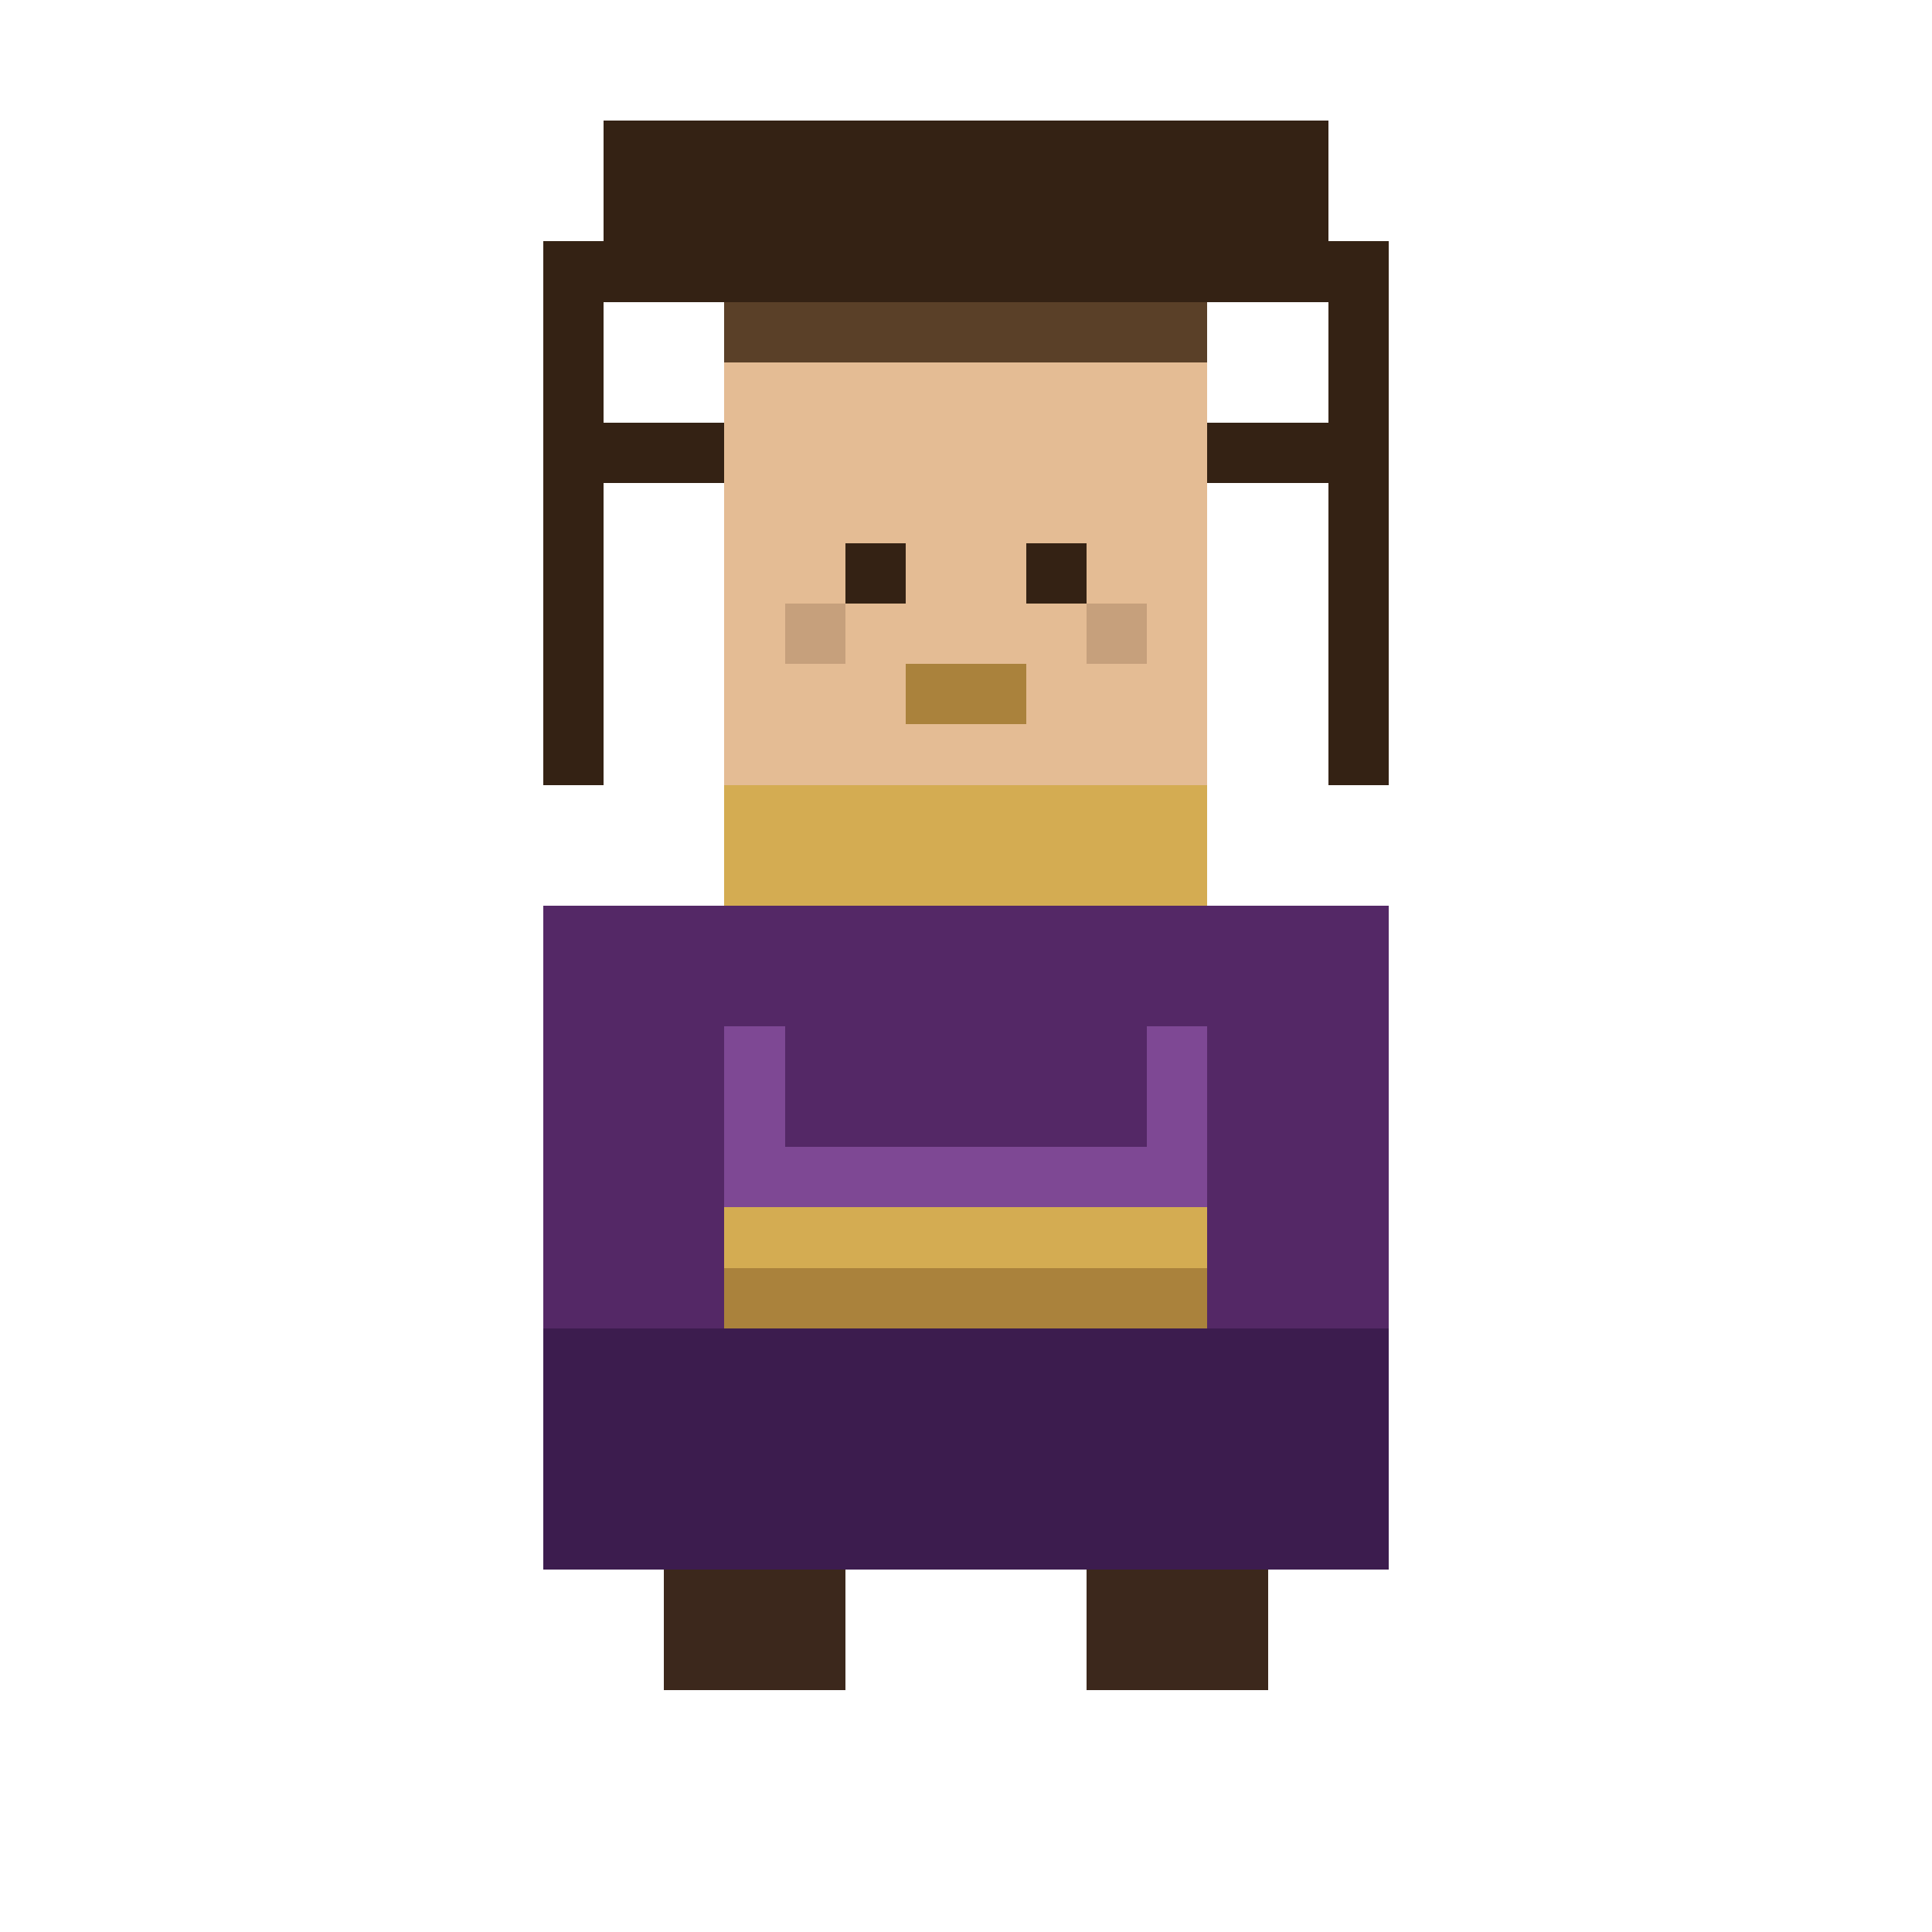
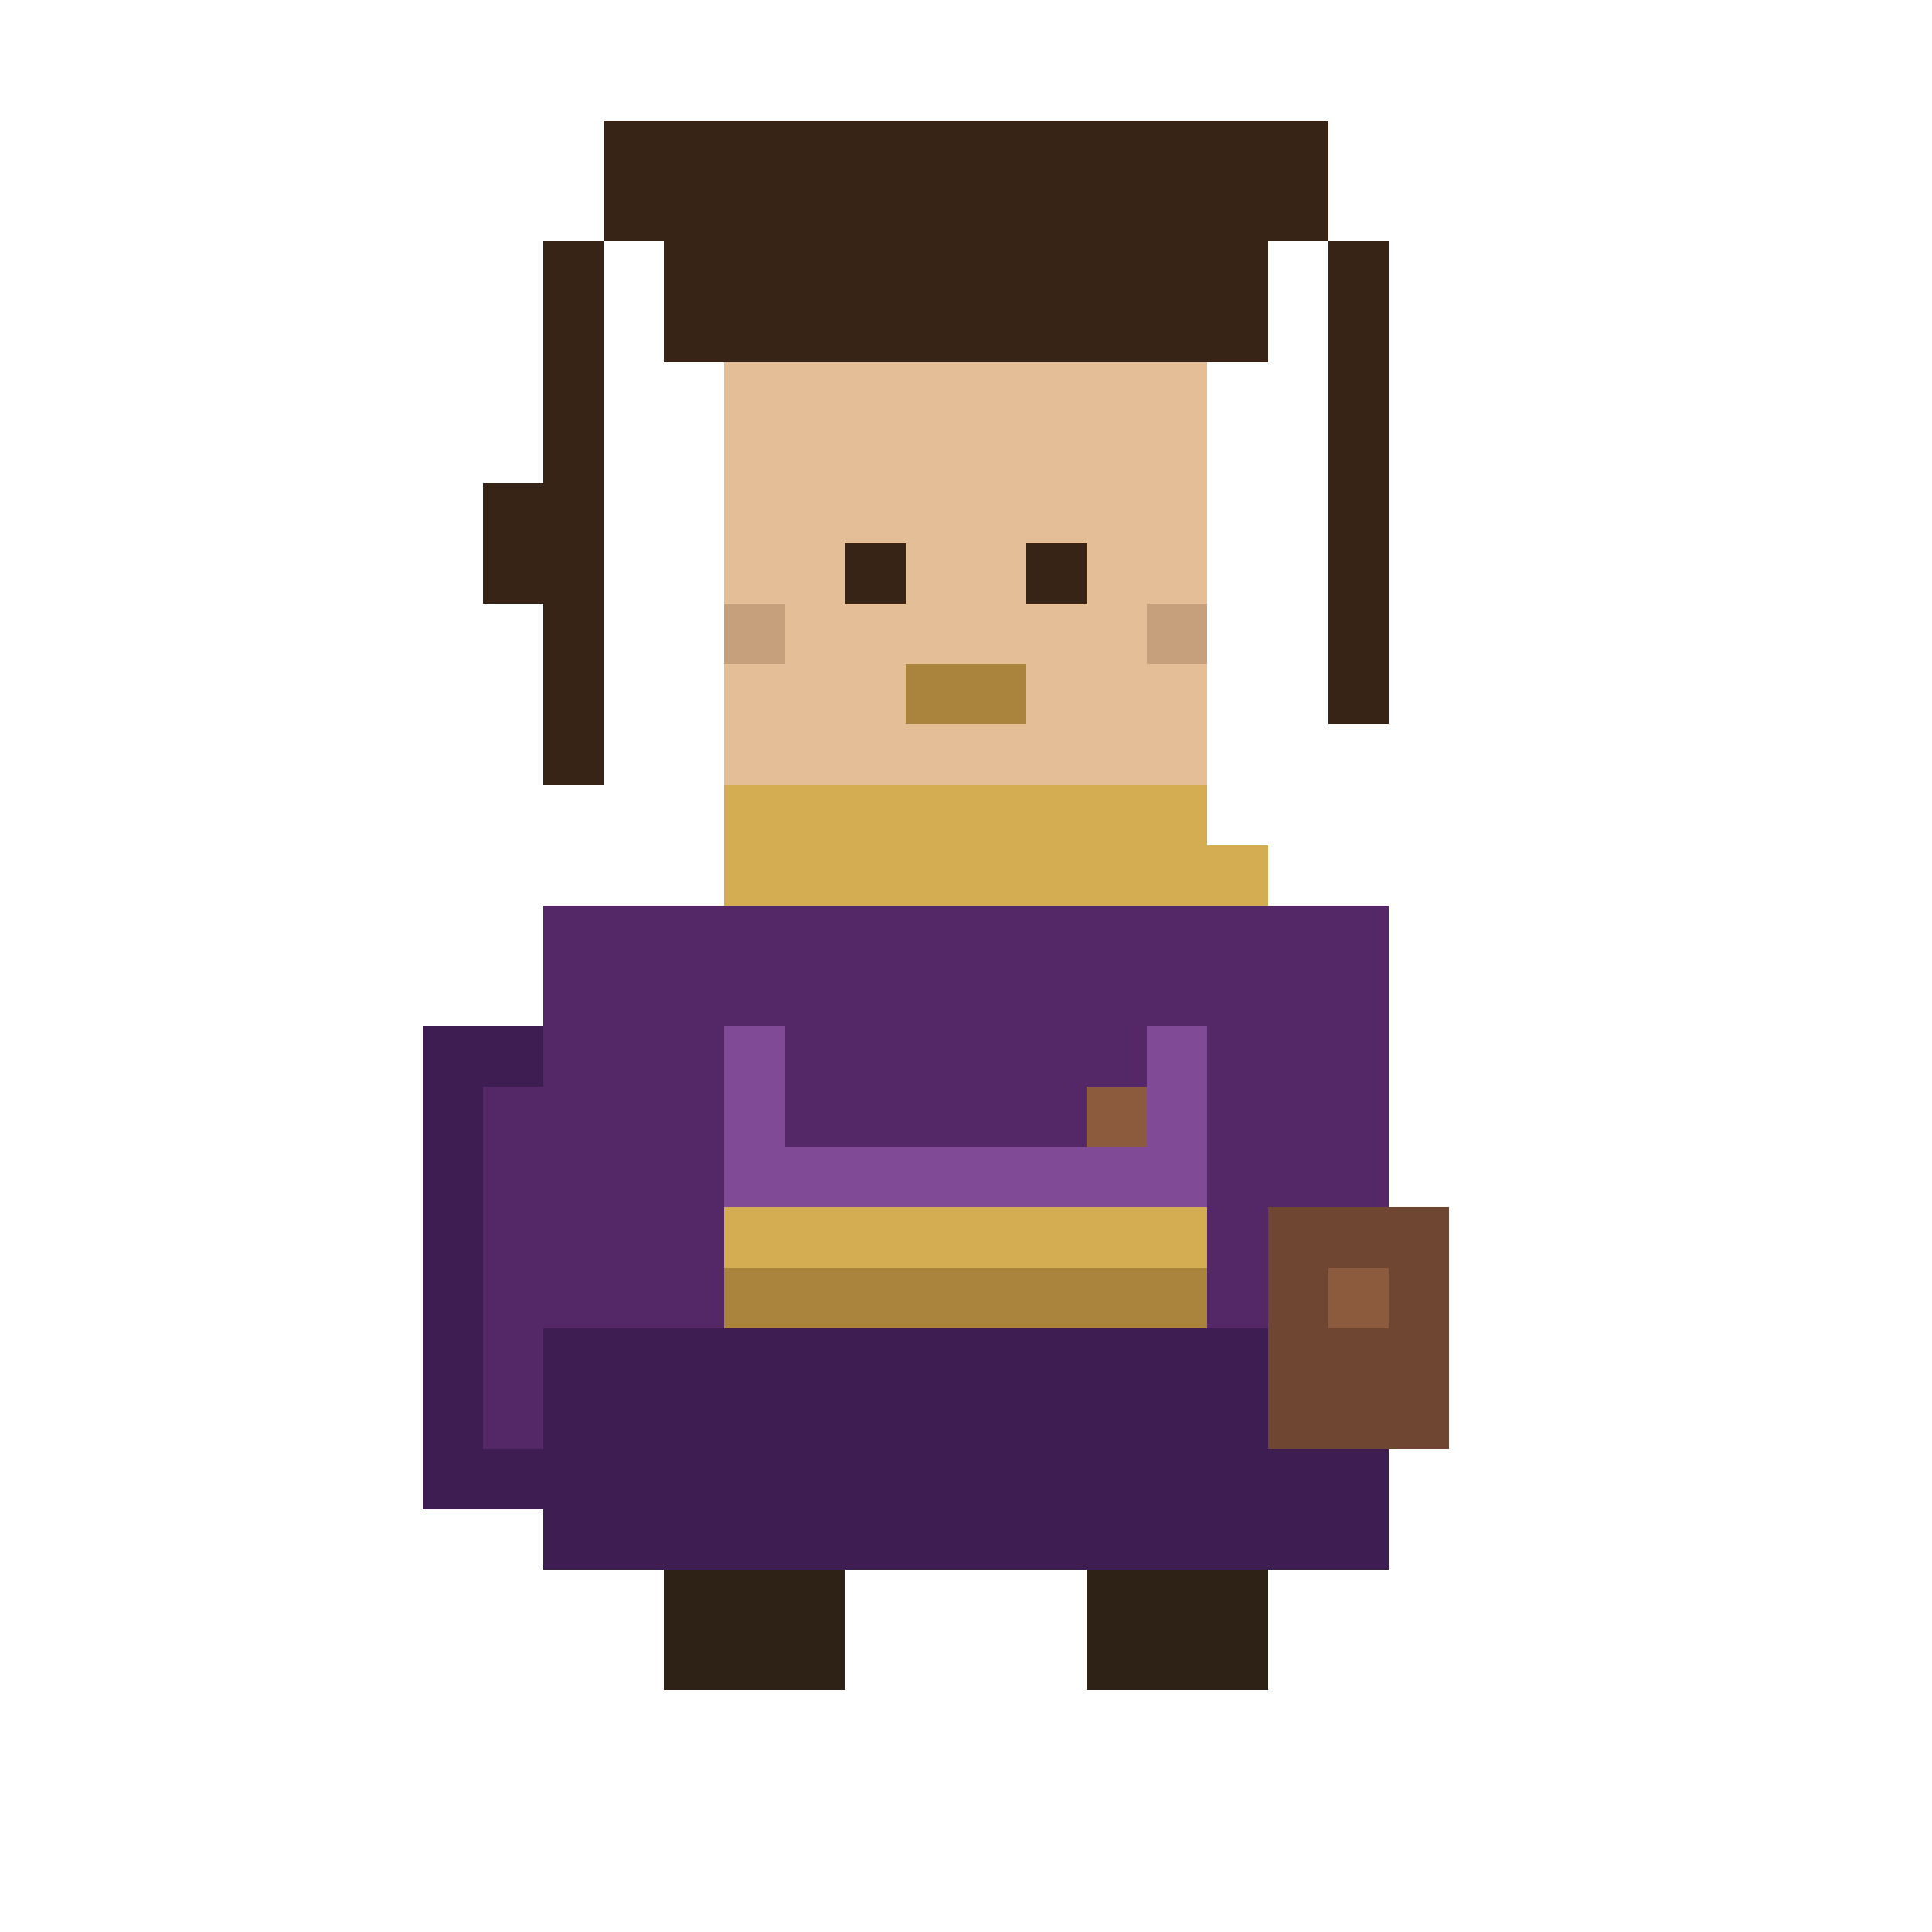
<svg xmlns="http://www.w3.org/2000/svg" width="32" height="32" viewBox="0 0 32 32" shape-rendering="crispEdges">
  <rect width="32" height="32" fill="none" />
-   <rect x="10" y="2" width="1" height="1" fill="#342214" />
-   <rect x="11" y="2" width="1" height="1" fill="#342214" />
-   <rect x="12" y="2" width="1" height="1" fill="#342214" />
-   <rect x="13" y="2" width="1" height="1" fill="#342214" />
-   <rect x="14" y="2" width="1" height="1" fill="#342214" />
-   <rect x="15" y="2" width="1" height="1" fill="#342214" />
-   <rect x="16" y="2" width="1" height="1" fill="#342214" />
-   <rect x="17" y="2" width="1" height="1" fill="#342214" />
-   <rect x="18" y="2" width="1" height="1" fill="#342214" />
-   <rect x="19" y="2" width="1" height="1" fill="#342214" />
-   <rect x="20" y="2" width="1" height="1" fill="#342214" />
-   <rect x="21" y="2" width="1" height="1" fill="#342214" />
-   <rect x="10" y="3" width="1" height="1" fill="#342214" />
-   <rect x="11" y="3" width="1" height="1" fill="#342214" />
-   <rect x="12" y="3" width="1" height="1" fill="#342214" />
-   <rect x="13" y="3" width="1" height="1" fill="#342214" />
-   <rect x="14" y="3" width="1" height="1" fill="#342214" />
-   <rect x="15" y="3" width="1" height="1" fill="#342214" />
-   <rect x="16" y="3" width="1" height="1" fill="#342214" />
-   <rect x="17" y="3" width="1" height="1" fill="#342214" />
-   <rect x="18" y="3" width="1" height="1" fill="#342214" />
-   <rect x="19" y="3" width="1" height="1" fill="#342214" />
-   <rect x="20" y="3" width="1" height="1" fill="#342214" />
-   <rect x="21" y="3" width="1" height="1" fill="#342214" />
-   <rect x="9" y="4" width="1" height="1" fill="#342214" />
-   <rect x="10" y="4" width="1" height="1" fill="#342214" />
-   <rect x="11" y="4" width="1" height="1" fill="#342214" />
-   <rect x="12" y="4" width="1" height="1" fill="#342214" />
-   <rect x="13" y="4" width="1" height="1" fill="#342214" />
-   <rect x="14" y="4" width="1" height="1" fill="#342214" />
-   <rect x="15" y="4" width="1" height="1" fill="#342214" />
-   <rect x="16" y="4" width="1" height="1" fill="#342214" />
-   <rect x="17" y="4" width="1" height="1" fill="#342214" />
-   <rect x="18" y="4" width="1" height="1" fill="#342214" />
-   <rect x="19" y="4" width="1" height="1" fill="#342214" />
-   <rect x="20" y="4" width="1" height="1" fill="#342214" />
-   <rect x="21" y="4" width="1" height="1" fill="#342214" />
-   <rect x="22" y="4" width="1" height="1" fill="#342214" />
-   <rect x="9" y="5" width="1" height="1" fill="#342214" />
-   <rect x="12" y="5" width="1" height="1" fill="#5a4028" />
-   <rect x="13" y="5" width="1" height="1" fill="#5a4028" />
-   <rect x="14" y="5" width="1" height="1" fill="#5a4028" />
-   <rect x="15" y="5" width="1" height="1" fill="#5a4028" />
-   <rect x="16" y="5" width="1" height="1" fill="#5a4028" />
-   <rect x="17" y="5" width="1" height="1" fill="#5a4028" />
-   <rect x="18" y="5" width="1" height="1" fill="#5a4028" />
-   <rect x="19" y="5" width="1" height="1" fill="#5a4028" />
-   <rect x="22" y="5" width="1" height="1" fill="#342214" />
-   <rect x="9" y="6" width="1" height="1" fill="#342214" />
-   <rect x="12" y="6" width="1" height="1" fill="#e4bc94" />
-   <rect x="13" y="6" width="1" height="1" fill="#e4bc94" />
-   <rect x="14" y="6" width="1" height="1" fill="#e4bc94" />
-   <rect x="15" y="6" width="1" height="1" fill="#e4bc94" />
-   <rect x="16" y="6" width="1" height="1" fill="#e4bc94" />
-   <rect x="17" y="6" width="1" height="1" fill="#e4bc94" />
-   <rect x="18" y="6" width="1" height="1" fill="#e4bc94" />
-   <rect x="19" y="6" width="1" height="1" fill="#e4bc94" />
-   <rect x="22" y="6" width="1" height="1" fill="#342214" />
-   <rect x="9" y="7" width="1" height="1" fill="#342214" />
-   <rect x="10" y="7" width="1" height="1" fill="#342214" />
-   <rect x="11" y="7" width="1" height="1" fill="#342214" />
-   <rect x="12" y="7" width="1" height="1" fill="#e4bc94" />
-   <rect x="13" y="7" width="1" height="1" fill="#e4bc94" />
-   <rect x="14" y="7" width="1" height="1" fill="#e4bc94" />
-   <rect x="15" y="7" width="1" height="1" fill="#e4bc94" />
-   <rect x="16" y="7" width="1" height="1" fill="#e4bc94" />
-   <rect x="17" y="7" width="1" height="1" fill="#e4bc94" />
-   <rect x="18" y="7" width="1" height="1" fill="#e4bc94" />
-   <rect x="19" y="7" width="1" height="1" fill="#e4bc94" />
-   <rect x="20" y="7" width="1" height="1" fill="#342214" />
-   <rect x="21" y="7" width="1" height="1" fill="#342214" />
-   <rect x="22" y="7" width="1" height="1" fill="#342214" />
-   <rect x="9" y="8" width="1" height="1" fill="#342214" />
-   <rect x="12" y="8" width="1" height="1" fill="#e4bc94" />
-   <rect x="13" y="8" width="1" height="1" fill="#e4bc94" />
-   <rect x="14" y="8" width="1" height="1" fill="#e4bc94" />
-   <rect x="15" y="8" width="1" height="1" fill="#e4bc94" />
-   <rect x="16" y="8" width="1" height="1" fill="#e4bc94" />
-   <rect x="17" y="8" width="1" height="1" fill="#e4bc94" />
-   <rect x="18" y="8" width="1" height="1" fill="#e4bc94" />
-   <rect x="19" y="8" width="1" height="1" fill="#e4bc94" />
-   <rect x="22" y="8" width="1" height="1" fill="#342214" />
-   <rect x="9" y="9" width="1" height="1" fill="#342214" />
-   <rect x="12" y="9" width="1" height="1" fill="#e4bc94" />
-   <rect x="13" y="9" width="1" height="1" fill="#e4bc94" />
-   <rect x="14" y="9" width="1" height="1" fill="#342214" />
-   <rect x="15" y="9" width="1" height="1" fill="#e4bc94" />
-   <rect x="16" y="9" width="1" height="1" fill="#e4bc94" />
-   <rect x="17" y="9" width="1" height="1" fill="#342214" />
-   <rect x="18" y="9" width="1" height="1" fill="#e4bc94" />
-   <rect x="19" y="9" width="1" height="1" fill="#e4bc94" />
-   <rect x="22" y="9" width="1" height="1" fill="#342214" />
-   <rect x="9" y="10" width="1" height="1" fill="#342214" />
-   <rect x="12" y="10" width="1" height="1" fill="#e4bc94" />
-   <rect x="13" y="10" width="1" height="1" fill="#c6a07c" />
-   <rect x="14" y="10" width="1" height="1" fill="#e4bc94" />
-   <rect x="15" y="10" width="1" height="1" fill="#e4bc94" />
-   <rect x="16" y="10" width="1" height="1" fill="#e4bc94" />
-   <rect x="17" y="10" width="1" height="1" fill="#e4bc94" />
-   <rect x="18" y="10" width="1" height="1" fill="#c6a07c" />
-   <rect x="19" y="10" width="1" height="1" fill="#e4bc94" />
-   <rect x="22" y="10" width="1" height="1" fill="#342214" />
-   <rect x="9" y="11" width="1" height="1" fill="#342214" />
-   <rect x="12" y="11" width="1" height="1" fill="#e4bc94" />
-   <rect x="13" y="11" width="1" height="1" fill="#e4bc94" />
-   <rect x="14" y="11" width="1" height="1" fill="#e4bc94" />
-   <rect x="15" y="11" width="1" height="1" fill="#aa823c" />
-   <rect x="16" y="11" width="1" height="1" fill="#aa823c" />
-   <rect x="17" y="11" width="1" height="1" fill="#e4bc94" />
-   <rect x="18" y="11" width="1" height="1" fill="#e4bc94" />
-   <rect x="19" y="11" width="1" height="1" fill="#e4bc94" />
-   <rect x="22" y="11" width="1" height="1" fill="#342214" />
-   <rect x="9" y="12" width="1" height="1" fill="#342214" />
-   <rect x="12" y="12" width="1" height="1" fill="#e4bc94" />
-   <rect x="13" y="12" width="1" height="1" fill="#e4bc94" />
-   <rect x="14" y="12" width="1" height="1" fill="#e4bc94" />
-   <rect x="15" y="12" width="1" height="1" fill="#e4bc94" />
-   <rect x="16" y="12" width="1" height="1" fill="#e4bc94" />
-   <rect x="17" y="12" width="1" height="1" fill="#e4bc94" />
-   <rect x="18" y="12" width="1" height="1" fill="#e4bc94" />
-   <rect x="19" y="12" width="1" height="1" fill="#e4bc94" />
-   <rect x="22" y="12" width="1" height="1" fill="#342214" />
+   <rect x="10" y="2" width="1" height="1" fill="#382416" />
+   <rect x="11" y="2" width="1" height="1" fill="#382416" />
+   <rect x="12" y="2" width="1" height="1" fill="#382416" />
+   <rect x="13" y="2" width="1" height="1" fill="#382416" />
+   <rect x="14" y="2" width="1" height="1" fill="#382416" />
+   <rect x="15" y="2" width="1" height="1" fill="#382416" />
+   <rect x="16" y="2" width="1" height="1" fill="#382416" />
+   <rect x="17" y="2" width="1" height="1" fill="#382416" />
+   <rect x="18" y="2" width="1" height="1" fill="#382416" />
+   <rect x="19" y="2" width="1" height="1" fill="#382416" />
+   <rect x="20" y="2" width="1" height="1" fill="#382416" />
+   <rect x="21" y="2" width="1" height="1" fill="#382416" />
+   <rect x="10" y="3" width="1" height="1" fill="#382416" />
+   <rect x="11" y="3" width="1" height="1" fill="#382416" />
+   <rect x="12" y="3" width="1" height="1" fill="#382416" />
+   <rect x="13" y="3" width="1" height="1" fill="#382416" />
+   <rect x="14" y="3" width="1" height="1" fill="#382416" />
+   <rect x="15" y="3" width="1" height="1" fill="#382416" />
+   <rect x="16" y="3" width="1" height="1" fill="#382416" />
+   <rect x="17" y="3" width="1" height="1" fill="#382416" />
+   <rect x="18" y="3" width="1" height="1" fill="#382416" />
+   <rect x="19" y="3" width="1" height="1" fill="#382416" />
+   <rect x="20" y="3" width="1" height="1" fill="#382416" />
+   <rect x="21" y="3" width="1" height="1" fill="#382416" />
+   <rect x="9" y="4" width="1" height="1" fill="#382416" />
+   <rect x="11" y="4" width="1" height="1" fill="#382416" />
+   <rect x="12" y="4" width="1" height="1" fill="#382416" />
+   <rect x="13" y="4" width="1" height="1" fill="#382416" />
+   <rect x="14" y="4" width="1" height="1" fill="#382416" />
+   <rect x="15" y="4" width="1" height="1" fill="#382416" />
+   <rect x="16" y="4" width="1" height="1" fill="#382416" />
+   <rect x="17" y="4" width="1" height="1" fill="#382416" />
+   <rect x="18" y="4" width="1" height="1" fill="#382416" />
+   <rect x="19" y="4" width="1" height="1" fill="#382416" />
+   <rect x="20" y="4" width="1" height="1" fill="#382416" />
+   <rect x="22" y="4" width="1" height="1" fill="#382416" />
+   <rect x="9" y="5" width="1" height="1" fill="#382416" />
+   <rect x="11" y="5" width="1" height="1" fill="#382416" />
+   <rect x="12" y="5" width="1" height="1" fill="#382416" />
+   <rect x="13" y="5" width="1" height="1" fill="#382416" />
+   <rect x="14" y="5" width="1" height="1" fill="#382416" />
+   <rect x="15" y="5" width="1" height="1" fill="#382416" />
+   <rect x="16" y="5" width="1" height="1" fill="#382416" />
+   <rect x="17" y="5" width="1" height="1" fill="#382416" />
+   <rect x="18" y="5" width="1" height="1" fill="#382416" />
+   <rect x="19" y="5" width="1" height="1" fill="#382416" />
+   <rect x="20" y="5" width="1" height="1" fill="#382416" />
+   <rect x="22" y="5" width="1" height="1" fill="#382416" />
+   <rect x="9" y="6" width="1" height="1" fill="#382416" />
+   <rect x="12" y="6" width="1" height="1" fill="#e4be96" />
+   <rect x="13" y="6" width="1" height="1" fill="#e4be96" />
+   <rect x="14" y="6" width="1" height="1" fill="#e4be96" />
+   <rect x="15" y="6" width="1" height="1" fill="#e4be96" />
+   <rect x="16" y="6" width="1" height="1" fill="#e4be96" />
+   <rect x="17" y="6" width="1" height="1" fill="#e4be96" />
+   <rect x="18" y="6" width="1" height="1" fill="#e4be96" />
+   <rect x="19" y="6" width="1" height="1" fill="#e4be96" />
+   <rect x="22" y="6" width="1" height="1" fill="#382416" />
+   <rect x="9" y="7" width="1" height="1" fill="#382416" />
+   <rect x="12" y="7" width="1" height="1" fill="#e4be96" />
+   <rect x="13" y="7" width="1" height="1" fill="#e4be96" />
+   <rect x="14" y="7" width="1" height="1" fill="#e4be96" />
+   <rect x="15" y="7" width="1" height="1" fill="#e4be96" />
+   <rect x="16" y="7" width="1" height="1" fill="#e4be96" />
+   <rect x="17" y="7" width="1" height="1" fill="#e4be96" />
+   <rect x="18" y="7" width="1" height="1" fill="#e4be96" />
+   <rect x="19" y="7" width="1" height="1" fill="#e4be96" />
+   <rect x="22" y="7" width="1" height="1" fill="#382416" />
+   <rect x="8" y="8" width="1" height="1" fill="#382416" />
+   <rect x="9" y="8" width="1" height="1" fill="#382416" />
+   <rect x="12" y="8" width="1" height="1" fill="#e4be96" />
+   <rect x="13" y="8" width="1" height="1" fill="#e4be96" />
+   <rect x="14" y="8" width="1" height="1" fill="#e4be96" />
+   <rect x="15" y="8" width="1" height="1" fill="#e4be96" />
+   <rect x="16" y="8" width="1" height="1" fill="#e4be96" />
+   <rect x="17" y="8" width="1" height="1" fill="#e4be96" />
+   <rect x="18" y="8" width="1" height="1" fill="#e4be96" />
+   <rect x="19" y="8" width="1" height="1" fill="#e4be96" />
+   <rect x="22" y="8" width="1" height="1" fill="#382416" />
+   <rect x="8" y="9" width="1" height="1" fill="#382416" />
+   <rect x="9" y="9" width="1" height="1" fill="#382416" />
+   <rect x="12" y="9" width="1" height="1" fill="#e4be96" />
+   <rect x="13" y="9" width="1" height="1" fill="#e4be96" />
+   <rect x="14" y="9" width="1" height="1" fill="#382416" />
+   <rect x="15" y="9" width="1" height="1" fill="#e4be96" />
+   <rect x="16" y="9" width="1" height="1" fill="#e4be96" />
+   <rect x="17" y="9" width="1" height="1" fill="#382416" />
+   <rect x="18" y="9" width="1" height="1" fill="#e4be96" />
+   <rect x="19" y="9" width="1" height="1" fill="#e4be96" />
+   <rect x="22" y="9" width="1" height="1" fill="#382416" />
+   <rect x="9" y="10" width="1" height="1" fill="#382416" />
+   <rect x="12" y="10" width="1" height="1" fill="#c6a07c" />
+   <rect x="13" y="10" width="1" height="1" fill="#e4be96" />
+   <rect x="14" y="10" width="1" height="1" fill="#e4be96" />
+   <rect x="15" y="10" width="1" height="1" fill="#e4be96" />
+   <rect x="16" y="10" width="1" height="1" fill="#e4be96" />
+   <rect x="17" y="10" width="1" height="1" fill="#e4be96" />
+   <rect x="18" y="10" width="1" height="1" fill="#e4be96" />
+   <rect x="19" y="10" width="1" height="1" fill="#c6a07c" />
+   <rect x="22" y="10" width="1" height="1" fill="#382416" />
+   <rect x="9" y="11" width="1" height="1" fill="#382416" />
+   <rect x="12" y="11" width="1" height="1" fill="#e4be96" />
+   <rect x="13" y="11" width="1" height="1" fill="#e4be96" />
+   <rect x="14" y="11" width="1" height="1" fill="#e4be96" />
+   <rect x="15" y="11" width="1" height="1" fill="#aa843c" />
+   <rect x="16" y="11" width="1" height="1" fill="#aa843c" />
+   <rect x="17" y="11" width="1" height="1" fill="#e4be96" />
+   <rect x="18" y="11" width="1" height="1" fill="#e4be96" />
+   <rect x="19" y="11" width="1" height="1" fill="#e4be96" />
+   <rect x="22" y="11" width="1" height="1" fill="#382416" />
+   <rect x="9" y="12" width="1" height="1" fill="#382416" />
+   <rect x="12" y="12" width="1" height="1" fill="#e4be96" />
+   <rect x="13" y="12" width="1" height="1" fill="#e4be96" />
+   <rect x="14" y="12" width="1" height="1" fill="#e4be96" />
+   <rect x="15" y="12" width="1" height="1" fill="#e4be96" />
+   <rect x="16" y="12" width="1" height="1" fill="#e4be96" />
+   <rect x="17" y="12" width="1" height="1" fill="#e4be96" />
+   <rect x="18" y="12" width="1" height="1" fill="#e4be96" />
+   <rect x="19" y="12" width="1" height="1" fill="#e4be96" />
  <rect x="12" y="13" width="1" height="1" fill="#d4ac52" />
  <rect x="13" y="13" width="1" height="1" fill="#d4ac52" />
  <rect x="14" y="13" width="1" height="1" fill="#d4ac52" />
  <rect x="15" y="13" width="1" height="1" fill="#d4ac52" />
  <rect x="16" y="13" width="1" height="1" fill="#d4ac52" />
  <rect x="17" y="13" width="1" height="1" fill="#d4ac52" />
  <rect x="18" y="13" width="1" height="1" fill="#d4ac52" />
  <rect x="19" y="13" width="1" height="1" fill="#d4ac52" />
  <rect x="12" y="14" width="1" height="1" fill="#d4ac52" />
  <rect x="13" y="14" width="1" height="1" fill="#d4ac52" />
  <rect x="14" y="14" width="1" height="1" fill="#d4ac52" />
  <rect x="15" y="14" width="1" height="1" fill="#d4ac52" />
  <rect x="16" y="14" width="1" height="1" fill="#d4ac52" />
  <rect x="17" y="14" width="1" height="1" fill="#d4ac52" />
  <rect x="18" y="14" width="1" height="1" fill="#d4ac52" />
  <rect x="19" y="14" width="1" height="1" fill="#d4ac52" />
+   <rect x="20" y="14" width="1" height="1" fill="#d4ac52" />
  <rect x="9" y="15" width="1" height="1" fill="#542866" />
  <rect x="10" y="15" width="1" height="1" fill="#542866" />
  <rect x="11" y="15" width="1" height="1" fill="#542866" />
  <rect x="12" y="15" width="1" height="1" fill="#542866" />
  <rect x="13" y="15" width="1" height="1" fill="#542866" />
  <rect x="14" y="15" width="1" height="1" fill="#542866" />
  <rect x="15" y="15" width="1" height="1" fill="#542866" />
  <rect x="16" y="15" width="1" height="1" fill="#542866" />
  <rect x="17" y="15" width="1" height="1" fill="#542866" />
  <rect x="18" y="15" width="1" height="1" fill="#542866" />
  <rect x="19" y="15" width="1" height="1" fill="#542866" />
  <rect x="20" y="15" width="1" height="1" fill="#542866" />
  <rect x="21" y="15" width="1" height="1" fill="#542866" />
  <rect x="22" y="15" width="1" height="1" fill="#542866" />
  <rect x="9" y="16" width="1" height="1" fill="#542866" />
  <rect x="10" y="16" width="1" height="1" fill="#542866" />
  <rect x="11" y="16" width="1" height="1" fill="#542866" />
  <rect x="12" y="16" width="1" height="1" fill="#542866" />
  <rect x="13" y="16" width="1" height="1" fill="#542866" />
  <rect x="14" y="16" width="1" height="1" fill="#542866" />
  <rect x="15" y="16" width="1" height="1" fill="#542866" />
  <rect x="16" y="16" width="1" height="1" fill="#542866" />
  <rect x="17" y="16" width="1" height="1" fill="#542866" />
  <rect x="18" y="16" width="1" height="1" fill="#542866" />
  <rect x="19" y="16" width="1" height="1" fill="#542866" />
  <rect x="20" y="16" width="1" height="1" fill="#542866" />
  <rect x="21" y="16" width="1" height="1" fill="#542866" />
  <rect x="22" y="16" width="1" height="1" fill="#542866" />
+   <rect x="7" y="17" width="1" height="1" fill="#3e1e52" />
+   <rect x="8" y="17" width="1" height="1" fill="#3e1e52" />
  <rect x="9" y="17" width="1" height="1" fill="#542866" />
  <rect x="10" y="17" width="1" height="1" fill="#542866" />
  <rect x="11" y="17" width="1" height="1" fill="#542866" />
-   <rect x="12" y="17" width="1" height="1" fill="#7e4894" />
+   <rect x="12" y="17" width="1" height="1" fill="#804a96" />
  <rect x="13" y="17" width="1" height="1" fill="#542866" />
  <rect x="14" y="17" width="1" height="1" fill="#542866" />
  <rect x="15" y="17" width="1" height="1" fill="#542866" />
  <rect x="16" y="17" width="1" height="1" fill="#542866" />
  <rect x="17" y="17" width="1" height="1" fill="#542866" />
  <rect x="18" y="17" width="1" height="1" fill="#542866" />
-   <rect x="19" y="17" width="1" height="1" fill="#7e4894" />
+   <rect x="19" y="17" width="1" height="1" fill="#804a96" />
  <rect x="20" y="17" width="1" height="1" fill="#542866" />
  <rect x="21" y="17" width="1" height="1" fill="#542866" />
  <rect x="22" y="17" width="1" height="1" fill="#542866" />
+   <rect x="7" y="18" width="1" height="1" fill="#3e1e52" />
+   <rect x="8" y="18" width="1" height="1" fill="#542866" />
  <rect x="9" y="18" width="1" height="1" fill="#542866" />
  <rect x="10" y="18" width="1" height="1" fill="#542866" />
  <rect x="11" y="18" width="1" height="1" fill="#542866" />
-   <rect x="12" y="18" width="1" height="1" fill="#7e4894" />
+   <rect x="12" y="18" width="1" height="1" fill="#804a96" />
  <rect x="13" y="18" width="1" height="1" fill="#542866" />
  <rect x="14" y="18" width="1" height="1" fill="#542866" />
  <rect x="15" y="18" width="1" height="1" fill="#542866" />
  <rect x="16" y="18" width="1" height="1" fill="#542866" />
  <rect x="17" y="18" width="1" height="1" fill="#542866" />
-   <rect x="18" y="18" width="1" height="1" fill="#542866" />
-   <rect x="19" y="18" width="1" height="1" fill="#7e4894" />
+   <rect x="18" y="18" width="1" height="1" fill="#8c5a3c" />
+   <rect x="19" y="18" width="1" height="1" fill="#804a96" />
  <rect x="20" y="18" width="1" height="1" fill="#542866" />
  <rect x="21" y="18" width="1" height="1" fill="#542866" />
  <rect x="22" y="18" width="1" height="1" fill="#542866" />
+   <rect x="7" y="19" width="1" height="1" fill="#3e1e52" />
+   <rect x="8" y="19" width="1" height="1" fill="#542866" />
  <rect x="9" y="19" width="1" height="1" fill="#542866" />
  <rect x="10" y="19" width="1" height="1" fill="#542866" />
  <rect x="11" y="19" width="1" height="1" fill="#542866" />
-   <rect x="12" y="19" width="1" height="1" fill="#7e4894" />
-   <rect x="13" y="19" width="1" height="1" fill="#7e4894" />
-   <rect x="14" y="19" width="1" height="1" fill="#7e4894" />
-   <rect x="15" y="19" width="1" height="1" fill="#7e4894" />
-   <rect x="16" y="19" width="1" height="1" fill="#7e4894" />
-   <rect x="17" y="19" width="1" height="1" fill="#7e4894" />
-   <rect x="18" y="19" width="1" height="1" fill="#7e4894" />
-   <rect x="19" y="19" width="1" height="1" fill="#7e4894" />
+   <rect x="12" y="19" width="1" height="1" fill="#804a96" />
+   <rect x="13" y="19" width="1" height="1" fill="#804a96" />
+   <rect x="14" y="19" width="1" height="1" fill="#804a96" />
+   <rect x="15" y="19" width="1" height="1" fill="#804a96" />
+   <rect x="16" y="19" width="1" height="1" fill="#804a96" />
+   <rect x="17" y="19" width="1" height="1" fill="#804a96" />
+   <rect x="18" y="19" width="1" height="1" fill="#804a96" />
+   <rect x="19" y="19" width="1" height="1" fill="#804a96" />
  <rect x="20" y="19" width="1" height="1" fill="#542866" />
  <rect x="21" y="19" width="1" height="1" fill="#542866" />
  <rect x="22" y="19" width="1" height="1" fill="#542866" />
+   <rect x="7" y="20" width="1" height="1" fill="#3e1e52" />
+   <rect x="8" y="20" width="1" height="1" fill="#542866" />
  <rect x="9" y="20" width="1" height="1" fill="#542866" />
  <rect x="10" y="20" width="1" height="1" fill="#542866" />
  <rect x="11" y="20" width="1" height="1" fill="#542866" />
  <rect x="12" y="20" width="1" height="1" fill="#d4ac52" />
  <rect x="13" y="20" width="1" height="1" fill="#d4ac52" />
  <rect x="14" y="20" width="1" height="1" fill="#d4ac52" />
  <rect x="15" y="20" width="1" height="1" fill="#d4ac52" />
  <rect x="16" y="20" width="1" height="1" fill="#d4ac52" />
  <rect x="17" y="20" width="1" height="1" fill="#d4ac52" />
  <rect x="18" y="20" width="1" height="1" fill="#d4ac52" />
  <rect x="19" y="20" width="1" height="1" fill="#d4ac52" />
  <rect x="20" y="20" width="1" height="1" fill="#542866" />
-   <rect x="21" y="20" width="1" height="1" fill="#542866" />
-   <rect x="22" y="20" width="1" height="1" fill="#542866" />
+   <rect x="21" y="20" width="1" height="1" fill="#6e4632" />
+   <rect x="22" y="20" width="1" height="1" fill="#6e4632" />
+   <rect x="23" y="20" width="1" height="1" fill="#6e4632" />
+   <rect x="7" y="21" width="1" height="1" fill="#3e1e52" />
+   <rect x="8" y="21" width="1" height="1" fill="#542866" />
  <rect x="9" y="21" width="1" height="1" fill="#542866" />
  <rect x="10" y="21" width="1" height="1" fill="#542866" />
  <rect x="11" y="21" width="1" height="1" fill="#542866" />
-   <rect x="12" y="21" width="1" height="1" fill="#aa823c" />
-   <rect x="13" y="21" width="1" height="1" fill="#aa823c" />
-   <rect x="14" y="21" width="1" height="1" fill="#aa823c" />
-   <rect x="15" y="21" width="1" height="1" fill="#aa823c" />
-   <rect x="16" y="21" width="1" height="1" fill="#aa823c" />
-   <rect x="17" y="21" width="1" height="1" fill="#aa823c" />
-   <rect x="18" y="21" width="1" height="1" fill="#aa823c" />
-   <rect x="19" y="21" width="1" height="1" fill="#aa823c" />
+   <rect x="12" y="21" width="1" height="1" fill="#aa843c" />
+   <rect x="13" y="21" width="1" height="1" fill="#aa843c" />
+   <rect x="14" y="21" width="1" height="1" fill="#aa843c" />
+   <rect x="15" y="21" width="1" height="1" fill="#aa843c" />
+   <rect x="16" y="21" width="1" height="1" fill="#aa843c" />
+   <rect x="17" y="21" width="1" height="1" fill="#aa843c" />
+   <rect x="18" y="21" width="1" height="1" fill="#aa843c" />
+   <rect x="19" y="21" width="1" height="1" fill="#aa843c" />
  <rect x="20" y="21" width="1" height="1" fill="#542866" />
-   <rect x="21" y="21" width="1" height="1" fill="#542866" />
-   <rect x="22" y="21" width="1" height="1" fill="#542866" />
-   <rect x="9" y="22" width="1" height="1" fill="#3c1c4e" />
-   <rect x="10" y="22" width="1" height="1" fill="#3c1c4e" />
-   <rect x="11" y="22" width="1" height="1" fill="#3c1c4e" />
-   <rect x="12" y="22" width="1" height="1" fill="#3c1c4e" />
-   <rect x="13" y="22" width="1" height="1" fill="#3c1c4e" />
-   <rect x="14" y="22" width="1" height="1" fill="#3c1c4e" />
-   <rect x="15" y="22" width="1" height="1" fill="#3c1c4e" />
-   <rect x="16" y="22" width="1" height="1" fill="#3c1c4e" />
-   <rect x="17" y="22" width="1" height="1" fill="#3c1c4e" />
-   <rect x="18" y="22" width="1" height="1" fill="#3c1c4e" />
-   <rect x="19" y="22" width="1" height="1" fill="#3c1c4e" />
-   <rect x="20" y="22" width="1" height="1" fill="#3c1c4e" />
-   <rect x="21" y="22" width="1" height="1" fill="#3c1c4e" />
-   <rect x="22" y="22" width="1" height="1" fill="#3c1c4e" />
-   <rect x="9" y="23" width="1" height="1" fill="#3c1c4e" />
-   <rect x="10" y="23" width="1" height="1" fill="#3c1c4e" />
-   <rect x="11" y="23" width="1" height="1" fill="#3c1c4e" />
-   <rect x="12" y="23" width="1" height="1" fill="#3c1c4e" />
-   <rect x="13" y="23" width="1" height="1" fill="#3c1c4e" />
-   <rect x="14" y="23" width="1" height="1" fill="#3c1c4e" />
-   <rect x="15" y="23" width="1" height="1" fill="#3c1c4e" />
-   <rect x="16" y="23" width="1" height="1" fill="#3c1c4e" />
-   <rect x="17" y="23" width="1" height="1" fill="#3c1c4e" />
-   <rect x="18" y="23" width="1" height="1" fill="#3c1c4e" />
-   <rect x="19" y="23" width="1" height="1" fill="#3c1c4e" />
-   <rect x="20" y="23" width="1" height="1" fill="#3c1c4e" />
-   <rect x="21" y="23" width="1" height="1" fill="#3c1c4e" />
-   <rect x="22" y="23" width="1" height="1" fill="#3c1c4e" />
-   <rect x="9" y="24" width="1" height="1" fill="#3c1c4e" />
-   <rect x="10" y="24" width="1" height="1" fill="#3c1c4e" />
-   <rect x="11" y="24" width="1" height="1" fill="#3c1c4e" />
-   <rect x="12" y="24" width="1" height="1" fill="#3c1c4e" />
-   <rect x="13" y="24" width="1" height="1" fill="#3c1c4e" />
-   <rect x="14" y="24" width="1" height="1" fill="#3c1c4e" />
-   <rect x="15" y="24" width="1" height="1" fill="#3c1c4e" />
-   <rect x="16" y="24" width="1" height="1" fill="#3c1c4e" />
-   <rect x="17" y="24" width="1" height="1" fill="#3c1c4e" />
-   <rect x="18" y="24" width="1" height="1" fill="#3c1c4e" />
-   <rect x="19" y="24" width="1" height="1" fill="#3c1c4e" />
-   <rect x="20" y="24" width="1" height="1" fill="#3c1c4e" />
-   <rect x="21" y="24" width="1" height="1" fill="#3c1c4e" />
-   <rect x="22" y="24" width="1" height="1" fill="#3c1c4e" />
-   <rect x="9" y="25" width="1" height="1" fill="#3c1c4e" />
-   <rect x="10" y="25" width="1" height="1" fill="#3c1c4e" />
-   <rect x="11" y="25" width="1" height="1" fill="#3c1c4e" />
-   <rect x="12" y="25" width="1" height="1" fill="#3c1c4e" />
-   <rect x="13" y="25" width="1" height="1" fill="#3c1c4e" />
-   <rect x="14" y="25" width="1" height="1" fill="#3c1c4e" />
-   <rect x="15" y="25" width="1" height="1" fill="#3c1c4e" />
-   <rect x="16" y="25" width="1" height="1" fill="#3c1c4e" />
-   <rect x="17" y="25" width="1" height="1" fill="#3c1c4e" />
-   <rect x="18" y="25" width="1" height="1" fill="#3c1c4e" />
-   <rect x="19" y="25" width="1" height="1" fill="#3c1c4e" />
-   <rect x="20" y="25" width="1" height="1" fill="#3c1c4e" />
-   <rect x="21" y="25" width="1" height="1" fill="#3c1c4e" />
-   <rect x="22" y="25" width="1" height="1" fill="#3c1c4e" />
-   <rect x="11" y="26" width="1" height="1" fill="#3c281c" />
-   <rect x="12" y="26" width="1" height="1" fill="#3c281c" />
-   <rect x="13" y="26" width="1" height="1" fill="#3c281c" />
-   <rect x="18" y="26" width="1" height="1" fill="#3c281c" />
-   <rect x="19" y="26" width="1" height="1" fill="#3c281c" />
-   <rect x="20" y="26" width="1" height="1" fill="#3c281c" />
-   <rect x="11" y="27" width="1" height="1" fill="#3c281c" />
-   <rect x="12" y="27" width="1" height="1" fill="#3c281c" />
-   <rect x="13" y="27" width="1" height="1" fill="#3c281c" />
-   <rect x="18" y="27" width="1" height="1" fill="#3c281c" />
-   <rect x="19" y="27" width="1" height="1" fill="#3c281c" />
-   <rect x="20" y="27" width="1" height="1" fill="#3c281c" />
+   <rect x="21" y="21" width="1" height="1" fill="#6e4632" />
+   <rect x="22" y="21" width="1" height="1" fill="#8c5a3c" />
+   <rect x="23" y="21" width="1" height="1" fill="#6e4632" />
+   <rect x="7" y="22" width="1" height="1" fill="#3e1e52" />
+   <rect x="8" y="22" width="1" height="1" fill="#542866" />
+   <rect x="9" y="22" width="1" height="1" fill="#3e1e52" />
+   <rect x="10" y="22" width="1" height="1" fill="#3e1e52" />
+   <rect x="11" y="22" width="1" height="1" fill="#3e1e52" />
+   <rect x="12" y="22" width="1" height="1" fill="#3e1e52" />
+   <rect x="13" y="22" width="1" height="1" fill="#3e1e52" />
+   <rect x="14" y="22" width="1" height="1" fill="#3e1e52" />
+   <rect x="15" y="22" width="1" height="1" fill="#3e1e52" />
+   <rect x="16" y="22" width="1" height="1" fill="#3e1e52" />
+   <rect x="17" y="22" width="1" height="1" fill="#3e1e52" />
+   <rect x="18" y="22" width="1" height="1" fill="#3e1e52" />
+   <rect x="19" y="22" width="1" height="1" fill="#3e1e52" />
+   <rect x="20" y="22" width="1" height="1" fill="#3e1e52" />
+   <rect x="21" y="22" width="1" height="1" fill="#6e4632" />
+   <rect x="22" y="22" width="1" height="1" fill="#6e4632" />
+   <rect x="23" y="22" width="1" height="1" fill="#6e4632" />
+   <rect x="7" y="23" width="1" height="1" fill="#3e1e52" />
+   <rect x="8" y="23" width="1" height="1" fill="#542866" />
+   <rect x="9" y="23" width="1" height="1" fill="#3e1e52" />
+   <rect x="10" y="23" width="1" height="1" fill="#3e1e52" />
+   <rect x="11" y="23" width="1" height="1" fill="#3e1e52" />
+   <rect x="12" y="23" width="1" height="1" fill="#3e1e52" />
+   <rect x="13" y="23" width="1" height="1" fill="#3e1e52" />
+   <rect x="14" y="23" width="1" height="1" fill="#3e1e52" />
+   <rect x="15" y="23" width="1" height="1" fill="#3e1e52" />
+   <rect x="16" y="23" width="1" height="1" fill="#3e1e52" />
+   <rect x="17" y="23" width="1" height="1" fill="#3e1e52" />
+   <rect x="18" y="23" width="1" height="1" fill="#3e1e52" />
+   <rect x="19" y="23" width="1" height="1" fill="#3e1e52" />
+   <rect x="20" y="23" width="1" height="1" fill="#3e1e52" />
+   <rect x="21" y="23" width="1" height="1" fill="#6e4632" />
+   <rect x="22" y="23" width="1" height="1" fill="#6e4632" />
+   <rect x="23" y="23" width="1" height="1" fill="#6e4632" />
+   <rect x="7" y="24" width="1" height="1" fill="#3e1e52" />
+   <rect x="8" y="24" width="1" height="1" fill="#3e1e52" />
+   <rect x="9" y="24" width="1" height="1" fill="#3e1e52" />
+   <rect x="10" y="24" width="1" height="1" fill="#3e1e52" />
+   <rect x="11" y="24" width="1" height="1" fill="#3e1e52" />
+   <rect x="12" y="24" width="1" height="1" fill="#3e1e52" />
+   <rect x="13" y="24" width="1" height="1" fill="#3e1e52" />
+   <rect x="14" y="24" width="1" height="1" fill="#3e1e52" />
+   <rect x="15" y="24" width="1" height="1" fill="#3e1e52" />
+   <rect x="16" y="24" width="1" height="1" fill="#3e1e52" />
+   <rect x="17" y="24" width="1" height="1" fill="#3e1e52" />
+   <rect x="18" y="24" width="1" height="1" fill="#3e1e52" />
+   <rect x="19" y="24" width="1" height="1" fill="#3e1e52" />
+   <rect x="20" y="24" width="1" height="1" fill="#3e1e52" />
+   <rect x="21" y="24" width="1" height="1" fill="#3e1e52" />
+   <rect x="22" y="24" width="1" height="1" fill="#3e1e52" />
+   <rect x="9" y="25" width="1" height="1" fill="#3e1e52" />
+   <rect x="10" y="25" width="1" height="1" fill="#3e1e52" />
+   <rect x="11" y="25" width="1" height="1" fill="#3e1e52" />
+   <rect x="12" y="25" width="1" height="1" fill="#3e1e52" />
+   <rect x="13" y="25" width="1" height="1" fill="#3e1e52" />
+   <rect x="14" y="25" width="1" height="1" fill="#3e1e52" />
+   <rect x="15" y="25" width="1" height="1" fill="#3e1e52" />
+   <rect x="16" y="25" width="1" height="1" fill="#3e1e52" />
+   <rect x="17" y="25" width="1" height="1" fill="#3e1e52" />
+   <rect x="18" y="25" width="1" height="1" fill="#3e1e52" />
+   <rect x="19" y="25" width="1" height="1" fill="#3e1e52" />
+   <rect x="20" y="25" width="1" height="1" fill="#3e1e52" />
+   <rect x="21" y="25" width="1" height="1" fill="#3e1e52" />
+   <rect x="22" y="25" width="1" height="1" fill="#3e1e52" />
+   <rect x="11" y="26" width="1" height="1" fill="#2e2216" />
+   <rect x="12" y="26" width="1" height="1" fill="#2e2216" />
+   <rect x="13" y="26" width="1" height="1" fill="#2e2216" />
+   <rect x="18" y="26" width="1" height="1" fill="#2e2216" />
+   <rect x="19" y="26" width="1" height="1" fill="#2e2216" />
+   <rect x="20" y="26" width="1" height="1" fill="#2e2216" />
+   <rect x="11" y="27" width="1" height="1" fill="#2e2216" />
+   <rect x="12" y="27" width="1" height="1" fill="#2e2216" />
+   <rect x="13" y="27" width="1" height="1" fill="#2e2216" />
+   <rect x="18" y="27" width="1" height="1" fill="#2e2216" />
+   <rect x="19" y="27" width="1" height="1" fill="#2e2216" />
+   <rect x="20" y="27" width="1" height="1" fill="#2e2216" />
</svg>
